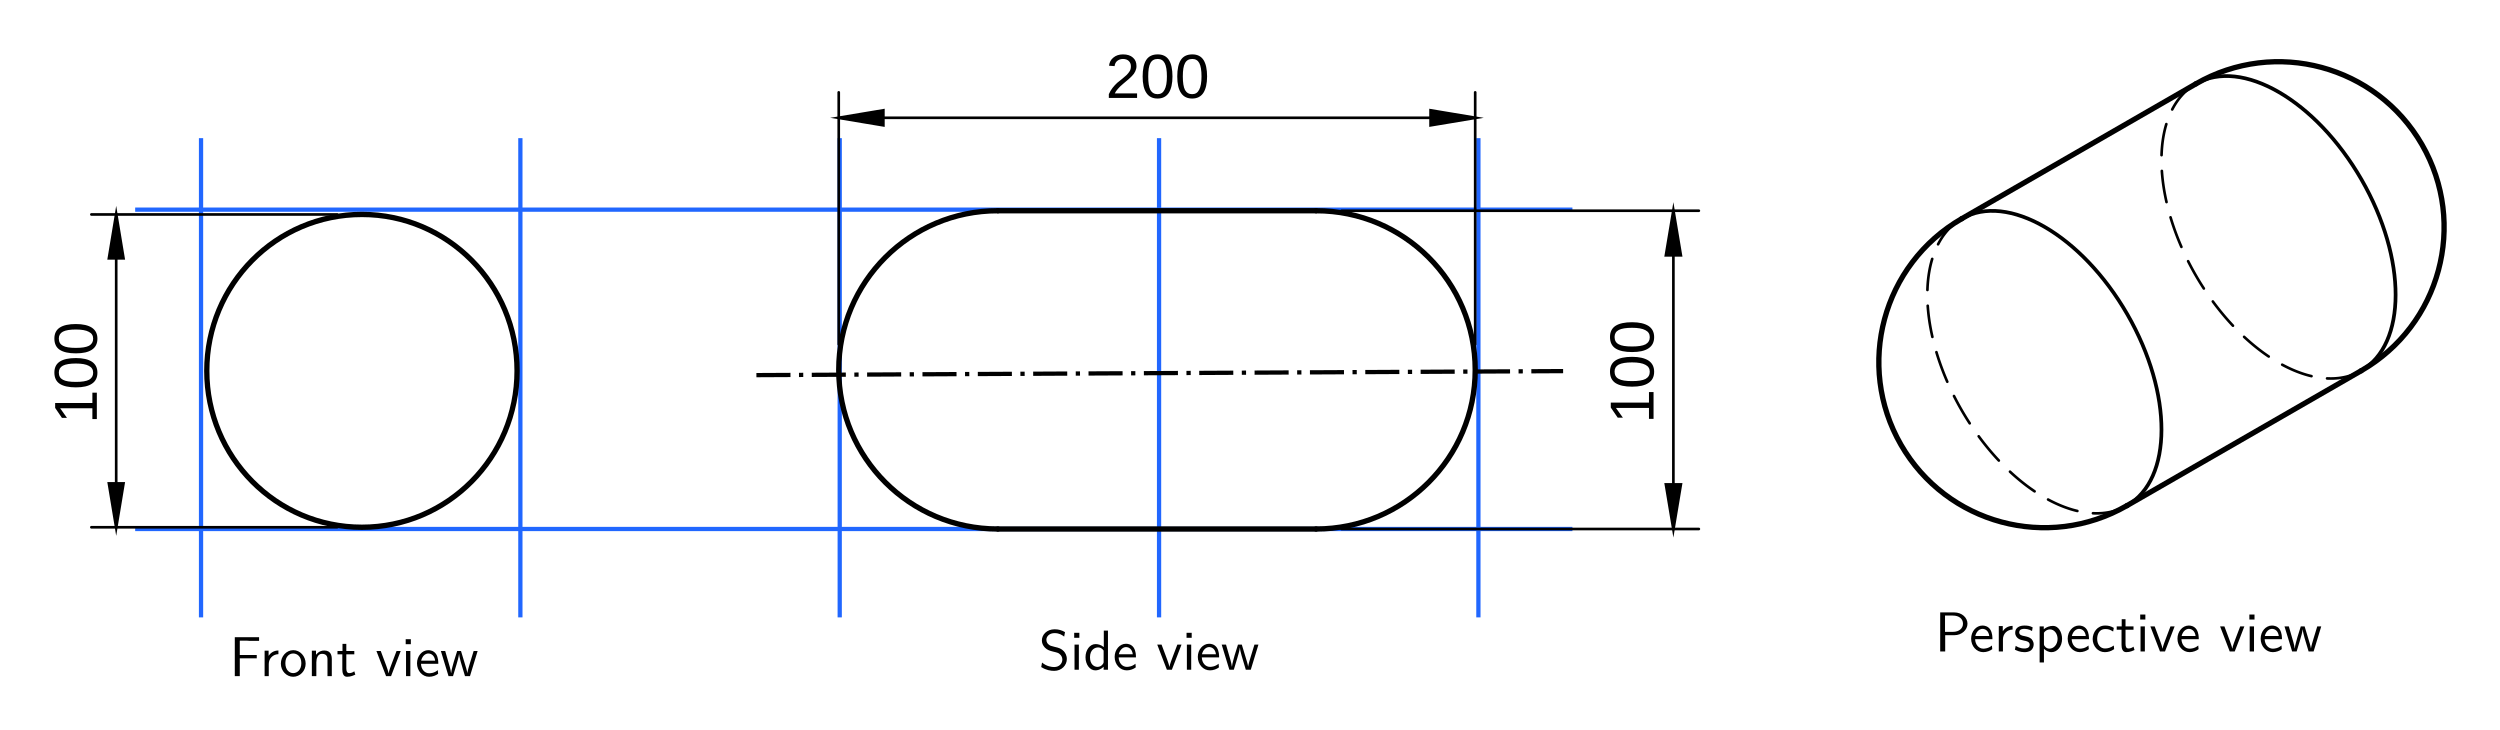
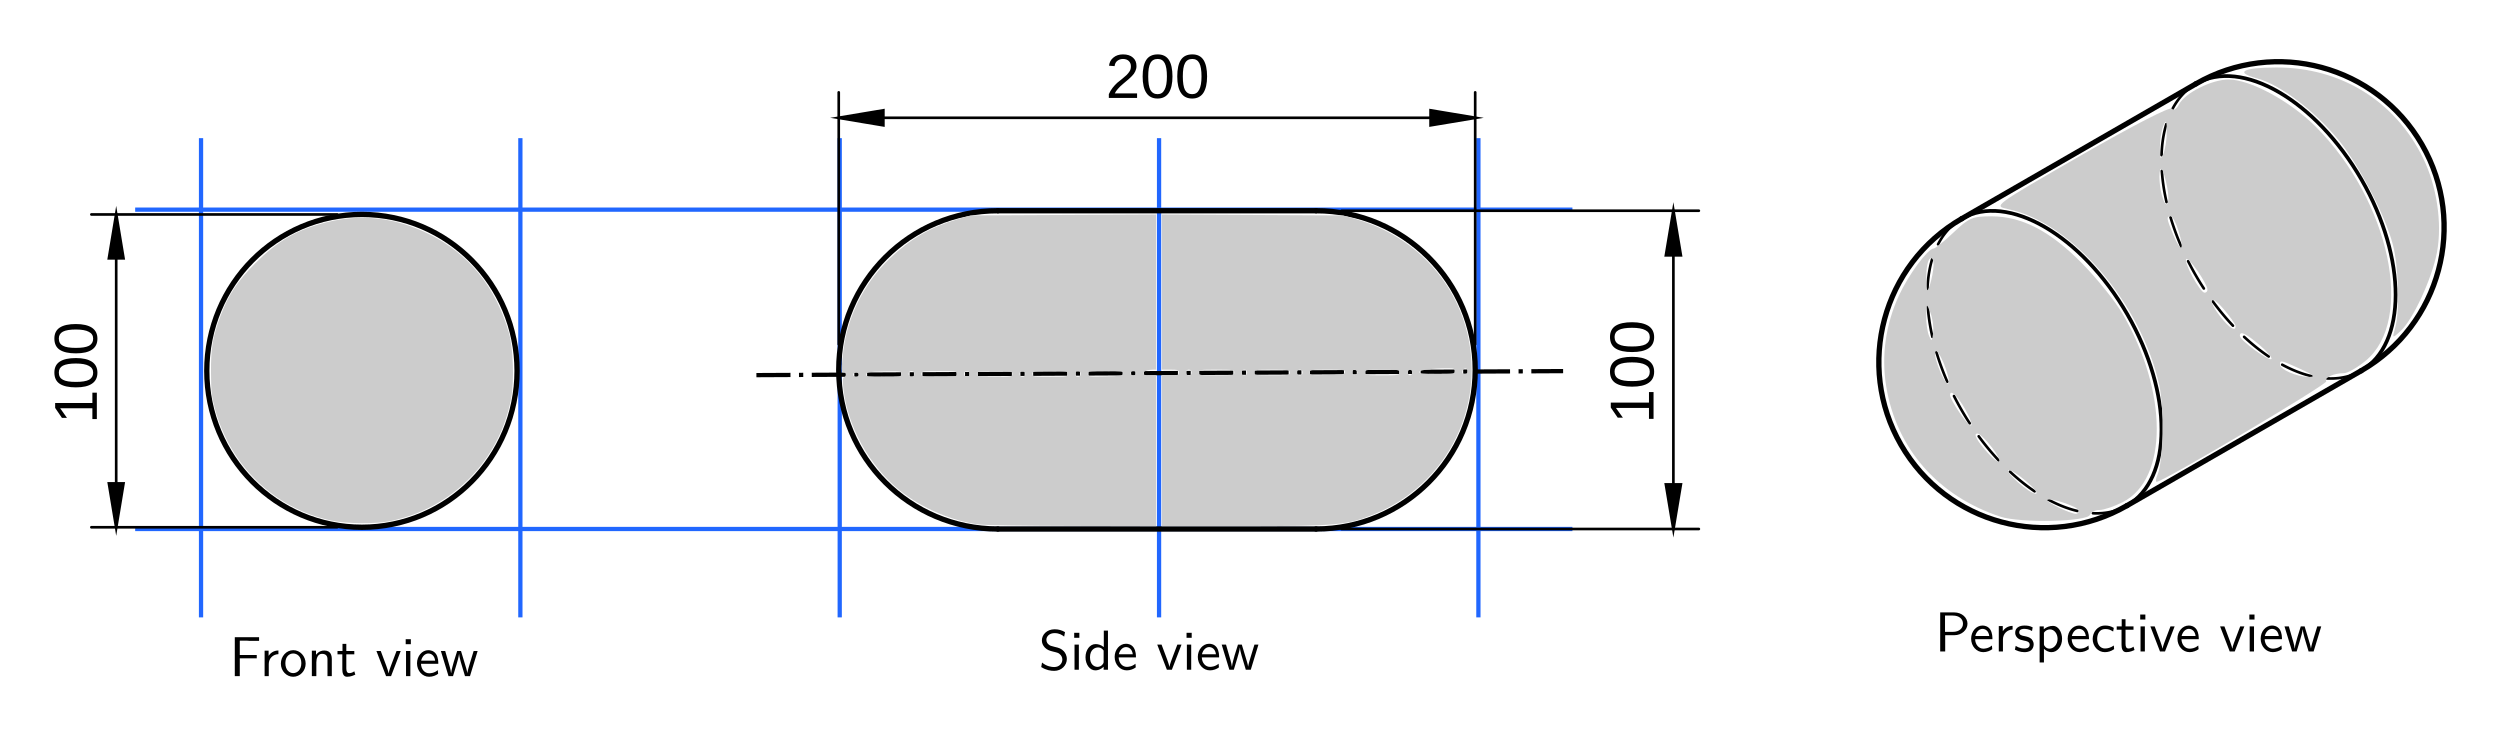
<svg xmlns="http://www.w3.org/2000/svg" width="234.858mm" height="68.578mm" viewBox="0 0 234.858 68.578" version="1.1" id="svg7128">
  <defs id="defs7122">
    <clipPath clipPathUnits="userSpaceOnUse" id="clipPath6319">
      <path d="m 228196,267383 h 77443 v 65636 h -77443 v -65636" id="path6317" />
    </clipPath>
    <clipPath clipPathUnits="userSpaceOnUse" id="clipPath6307">
      <path d="m 60099,271829 h 49605 v 49605 H 60099 v -49605" id="path6305" />
    </clipPath>
    <clipPath clipPathUnits="userSpaceOnUse" id="clipPath6289">
      <path d="m 111135,271829 h 88974 v 49605 h -88974 v -49605" id="path6287" />
    </clipPath>
  </defs>
  <g id="layer1" transform="translate(18.88577,-37.30471)">
    <path id="path8401" style="fill:none;fill-rule:evenodd;stroke:#2167ff;stroke-width:0.4;stroke-linecap:butt;stroke-linejoin:miter;stroke-miterlimit:4;stroke-dasharray:none;stroke-opacity:1" d="M 120,50.283 V 95.304 M 90,50.283 V 95.304 M 60,50.283 V 95.304 M 0,50.283 V 95.304 M 30,50.283 V 95.304 M -6.188,87 H 128.833 M -6.188,57 h 135.021" />
    <g id="g8385" transform="matrix(1.244196,0,0,1.244196,-35.02389,-24.88212)" style="stroke-width:0.804">
      <g id="g6313" transform="matrix(6.35e-4,0,0,-6.35e-4,6.68044,262.8614)" style="stroke-width:0.804">
        <g clip-path="url(#clipPath6319)" id="g6315" style="stroke-width:0.804">
          <g transform="matrix(0.49906,-0.86657,0.86657,0.49906,280837.5,308217.5)" id="g6321" style="stroke-width:0.804">
            <path id="path6323" style="fill:none;stroke:#000000;stroke-width:632.537;stroke-linecap:round;stroke-linejoin:round;stroke-miterlimit:10;stroke-dasharray:none;stroke-opacity:1" d="M 19685.5,0 C 19685.5,10872.002 10872.002,19685.5 0,19685.5 -10872.002,19685.5 -19685.5,10872.002 -19685.5,0" />
          </g>
          <g transform="matrix(-0.49906,0.86657,-0.86657,-0.49906,252998.5,292185.5)" id="g6325" style="stroke-width:0.804">
            <path id="path6327" style="fill:none;stroke:#000000;stroke-width:632.537;stroke-linecap:round;stroke-linejoin:round;stroke-miterlimit:10;stroke-dasharray:none;stroke-opacity:1" d="M 19685.5,0 C 19685.5,10872.002 10872.002,19685.5 0,19685.5 -10872.002,19685.5 -19685.5,10872.002 -19685.5,0" />
          </g>
          <g transform="matrix(0.49906,-0.86657,0.86657,0.49906,280837.5,308217.5)" id="g6329" style="stroke-width:0.804">
            <path id="path6331" style="fill:none;stroke:#000000;stroke-width:442.856;stroke-linecap:round;stroke-linejoin:round;stroke-miterlimit:10;stroke-dasharray:none;stroke-opacity:1" d="M 19685.5,0 C 19685.5,6285.277 10872.002,11380.5 0,11380.5 -10872.002,11380.5 -19685.5,6285.277 -19685.5,0" />
          </g>
          <path id="path6333" style="fill:none;stroke:#000000;stroke-width:316.67;stroke-linecap:round;stroke-linejoin:round;stroke-miterlimit:10;stroke-dasharray:none;stroke-opacity:1" d="m 290661,291158 -142,-79 -143,-76 -145,-72 -147,-68 -148,-65 -151,-62 -153,-58 -154,-55 -156,-50 -158,-48 -159,-44 -161,-40 -163,-36 -164,-33 -166,-30 -167,-25 -169,-23 -170,-18 -172,-15 -173,-11 -174,-8 -176,-4 h -177 l -178,3 -180,7 h -7" />
          <path id="path6335" style="fill:none;stroke:#000000;stroke-width:316.67;stroke-linecap:round;stroke-linejoin:round;stroke-miterlimit:10;stroke-dasharray:none;stroke-opacity:1" d="m 284755,290518 -182,44 -191,50 -192,54 -192,57 -193,61 -194,64 -194,68 -195,72 -195,74 -196,79 -196,81 -196,85 -197,89 -197,92 -197,95 -197,99 -198,102 -180,96" />
          <path id="path6337" style="fill:none;stroke:#000000;stroke-width:316.67;stroke-linecap:round;stroke-linejoin:round;stroke-miterlimit:10;stroke-dasharray:none;stroke-opacity:1" d="m 279670,292852 -193,131 -197,138 -197,140 -196,143 -195,147 -196,149 -194,152 -195,156 -194,158 -193,161 -192,163 -192,167 -191,169 -191,172 -189,174 -21,19" />
          <path id="path6339" style="fill:none;stroke:#000000;stroke-width:316.67;stroke-linecap:round;stroke-linejoin:round;stroke-miterlimit:10;stroke-dasharray:none;stroke-opacity:1" d="m 275417,296515 -136,146 -181,197 -180,199 -178,201 -178,204 -176,206 -174,208 -174,210 -172,212 -170,215 -169,216 -168,218 -166,220 -165,221 -7,10" />
          <path id="path6341" style="fill:none;stroke:#000000;stroke-width:316.67;stroke-linecap:round;stroke-linejoin:round;stroke-miterlimit:10;stroke-dasharray:none;stroke-opacity:1" d="m 271955,300940 -31,48 -151,235 -149,236 -148,237 -145,239 -144,240 -141,242 -140,242 -138,244 -135,245 -134,245 -131,247 -130,248 -127,248 -26,52" />
          <path id="path6343" style="fill:none;stroke:#000000;stroke-width:316.67;stroke-linecap:round;stroke-linejoin:round;stroke-miterlimit:10;stroke-dasharray:none;stroke-opacity:1" d="m 269288,305885 -5,11 -109,253 -107,255 -105,254 -102,255 -99,255 -97,255 -95,255 -92,256 -90,256 -87,255 -85,256 -82,255 -80,255 -58,192" />
          <path id="path6345" style="fill:none;stroke:#000000;stroke-width:316.67;stroke-linecap:round;stroke-linejoin:round;stroke-miterlimit:10;stroke-dasharray:none;stroke-opacity:1" d="m 267517,311215 -6,27 -56,252 -53,251 -50,250 -48,249 -45,249 -42,248 -40,247 -36,246 -34,245 -31,244 -29,242 -25,242 -23,240 -20,239 -17,234" />
          <path id="path6347" style="fill:none;stroke:#000000;stroke-width:316.67;stroke-linecap:round;stroke-linejoin:round;stroke-miterlimit:10;stroke-dasharray:none;stroke-opacity:1" d="m 266926,316794 8,204 11,222 13,220 17,219 19,216 22,215 25,212 28,211 30,208 34,207 36,204 39,202 41,200 44,197 47,195 50,193 53,190 53,181" />
          <path id="path6349" style="fill:none;stroke:#000000;stroke-width:316.67;stroke-linecap:round;stroke-linejoin:round;stroke-miterlimit:10;stroke-dasharray:none;stroke-opacity:1" d="m 268193,322228 3,6 84,159 87,155 89,153 92,150 94,147 96,144 99,141 102,138 104,135 106,132 109,128 111,126 113,122 116,119 117,116 121,113 122,109 124,106 127,103 129,100 131,96 133,92 135,90 137,85 140,83" />
          <g transform="matrix(0.49906,-0.86657,0.86657,0.49906,252998.5,292185.5)" id="g6351" style="stroke-width:0.804">
            <path id="path6353" style="fill:none;stroke:#000000;stroke-width:442.856;stroke-linecap:round;stroke-linejoin:round;stroke-miterlimit:10;stroke-dasharray:none;stroke-opacity:1" d="M 19685.5,0 C 19685.5,6285.277 10872.002,11380.5 0,11380.5 -10872.002,11380.5 -19685.5,6285.277 -19685.5,0" />
          </g>
          <path id="path6355" style="fill:none;stroke:#000000;stroke-width:632.537;stroke-linecap:round;stroke-linejoin:round;stroke-miterlimit:10;stroke-dasharray:none;stroke-opacity:1" d="m 262821,275126 27840,16032" />
          <path id="path6357" style="fill:none;stroke:#000000;stroke-width:632.537;stroke-linecap:round;stroke-linejoin:round;stroke-miterlimit:10;stroke-dasharray:none;stroke-opacity:1" d="m 243174,309244 27840,16032" />
          <path id="path6359" style="fill:none;stroke:#000000;stroke-width:316.67;stroke-linecap:round;stroke-linejoin:round;stroke-miterlimit:10;stroke-dasharray:none;stroke-opacity:1" d="m 262821,275126 -141,-79 -143,-75 -145,-73 -147,-68 -149,-65 -150,-62 -153,-58 -154,-54 -156,-51 -158,-47 -159,-44 -161,-40 -163,-37 -164,-33 -166,-29 -167,-26 -169,-22 -170,-19 -172,-15 -173,-11 -174,-8 -176,-4 h -177 l -178,3 -180,7 h -7" />
          <path id="path6361" style="fill:none;stroke:#000000;stroke-width:316.67;stroke-linecap:round;stroke-linejoin:round;stroke-miterlimit:10;stroke-dasharray:none;stroke-opacity:1" d="m 256916,274486 -182,45 -191,50 -192,53 -192,58 -193,60 -194,65 -194,68 -195,71 -195,75 -196,78 -196,82 -196,85 -197,88 -197,92 -197,96 -198,98 -197,102 -180,96" />
          <path id="path6363" style="fill:none;stroke:#000000;stroke-width:316.67;stroke-linecap:round;stroke-linejoin:round;stroke-miterlimit:10;stroke-dasharray:none;stroke-opacity:1" d="m 251831,276820 -193,132 -197,137 -197,140 -196,144 -196,146 -195,150 -195,152 -194,155 -194,158 -193,161 -192,164 -192,166 -191,169 -191,172 -189,175 -21,19" />
          <path id="path6365" style="fill:none;stroke:#000000;stroke-width:316.67;stroke-linecap:round;stroke-linejoin:round;stroke-miterlimit:10;stroke-dasharray:none;stroke-opacity:1" d="m 247578,280483 -137,146 -180,197 -180,199 -179,202 -177,203 -176,206 -175,208 -173,211 -172,212 -170,214 -170,216 -167,218 -166,220 -165,222 -7,10" />
          <path id="path6367" style="fill:none;stroke:#000000;stroke-width:316.67;stroke-linecap:round;stroke-linejoin:round;stroke-miterlimit:10;stroke-dasharray:none;stroke-opacity:1" d="m 244116,284908 -31,48 -151,235 -150,236 -147,238 -145,239 -144,240 -142,241 -139,243 -138,243 -136,245 -133,246 -132,246 -129,248 -127,248 -26,52" />
          <path id="path6369" style="fill:none;stroke:#000000;stroke-width:316.67;stroke-linecap:round;stroke-linejoin:round;stroke-miterlimit:10;stroke-dasharray:none;stroke-opacity:1" d="m 241449,289853 -5,11 -110,254 -106,254 -105,254 -102,255 -99,255 -98,255 -94,256 -93,255 -89,256 -88,255 -84,256 -82,255 -80,256 -58,191" />
          <path id="path6371" style="fill:none;stroke:#000000;stroke-width:316.67;stroke-linecap:round;stroke-linejoin:round;stroke-miterlimit:10;stroke-dasharray:none;stroke-opacity:1" d="m 239678,295184 -6,26 -56,252 -53,251 -51,250 -47,250 -45,248 -42,248 -40,247 -36,246 -34,245 -32,244 -28,243 -25,241 -23,241 -20,239 -17,234" />
          <path id="path6373" style="fill:none;stroke:#000000;stroke-width:316.67;stroke-linecap:round;stroke-linejoin:round;stroke-miterlimit:10;stroke-dasharray:none;stroke-opacity:1" d="m 239087,300763 7,203 11,222 14,221 17,218 19,217 22,214 25,213 28,210 30,209 34,206 36,204 38,202 42,200 44,197 47,196 50,192 53,191 53,180" />
          <path id="path6375" style="fill:none;stroke:#000000;stroke-width:316.67;stroke-linecap:round;stroke-linejoin:round;stroke-miterlimit:10;stroke-dasharray:none;stroke-opacity:1" d="m 240354,306196 3,6 84,159 87,156 89,153 91,150 95,147 96,144 99,141 102,137 104,135 106,132 109,129 111,125 113,123 115,119 118,116 120,112 123,110 124,106 127,102 129,100 131,96 133,93 135,89 137,86 139,82" />
        </g>
      </g>
    </g>
    <g id="g8353" transform="matrix(1.195813,0,0,1.19594,-36.35507,-17.04677)" style="stroke-width:0.836">
      <g id="g6283" transform="matrix(6.35e-4,0,0,-6.35e-4,6.68044,262.8614)" style="stroke-width:0.836">
        <g clip-path="url(#clipPath6289)" id="g6285" style="stroke-width:0.836">
          <g transform="rotate(180,87653.75,148316.25)" id="g6291" style="stroke-width:0.836">
            <path id="path6293" style="fill:none;stroke:#000000;stroke-width:658.095;stroke-linecap:round;stroke-linejoin:round;stroke-miterlimit:10;stroke-dasharray:none;stroke-opacity:1" d="m 0,19685.5 c -10872.002,0 -19685.5,-8813.498 -19685.5,-19685.5 0,-10872.002 8813.498,-19685.5 19685.5,-19685.5" />
          </g>
          <path id="path6295" style="fill:none;stroke:#000000;stroke-width:658.095;stroke-linecap:round;stroke-linejoin:round;stroke-miterlimit:10;stroke-dasharray:none;stroke-opacity:1" d="m 135937,276946 h 39370" />
          <path id="path6297" style="fill:none;stroke:#000000;stroke-width:658.095;stroke-linecap:round;stroke-linejoin:round;stroke-miterlimit:10;stroke-dasharray:none;stroke-opacity:1" d="m 135937,316317 h 39370" />
          <path id="path6299" style="fill:none;stroke:#000000;stroke-width:658.095;stroke-linecap:round;stroke-linejoin:round;stroke-miterlimit:10;stroke-dasharray:none;stroke-opacity:1" d="m 135937.5,316318 c -10872,0 -19685.5,-8813.5 -19685.5,-19685.5 0,-10872 8813.5,-19685.5 19685.5,-19685.5" />
        </g>
      </g>
      <path id="path6511" style="fill:none;stroke:#000000;stroke-width:0.209;stroke-linecap:round;stroke-linejoin:round;stroke-miterlimit:10;stroke-dasharray:none;stroke-opacity:1" d="m 120,62 h 28.07" />
      <path id="path6513" style="fill:none;stroke:#000000;stroke-width:0.209;stroke-linecap:round;stroke-linejoin:round;stroke-miterlimit:10;stroke-dasharray:none;stroke-opacity:1" d="m 120,87 h 28.07" />
      <path id="path6515" style="fill:none;stroke:#000000;stroke-width:0.209;stroke-linecap:round;stroke-linejoin:round;stroke-miterlimit:10;stroke-dasharray:none;stroke-opacity:1" d="M 146.07,65.5 V 83.501" />
      <g id="g6517" transform="matrix(6.35e-4,0,0,-6.35e-4,6.68044,262.8614)" style="stroke-width:0.836">
        <path id="path6519" style="fill:#000000;fill-opacity:1;fill-rule:nonzero;stroke:#000000;stroke-width:348.42;stroke-linecap:round;stroke-linejoin:miter;stroke-miterlimit:10;stroke-dasharray:none;stroke-opacity:1" d="m 218592,310805 h 1837 l -918,5512 z" />
      </g>
      <g id="g6521" transform="matrix(6.35e-4,0,0,-6.35e-4,6.68044,262.8614)" style="stroke-width:0.836">
        <path id="path6523" style="fill:#000000;fill-opacity:1;fill-rule:nonzero;stroke:#000000;stroke-width:348.42;stroke-linecap:round;stroke-linejoin:miter;stroke-miterlimit:10;stroke-dasharray:none;stroke-opacity:1" d="m 218592,282458 h 1837 l -918,-5511 z" />
      </g>
      <text y="144.51" x="-78.728" id="text6527" style="font-variant:normal;font-weight:normal;font-size:4.889px;font-family:Arial;-inkscape-font-specification:ArialMT;writing-mode:lr-tb;fill:#000000;fill-opacity:1;fill-rule:nonzero;stroke:none;stroke-width:0.001" transform="rotate(-90)">
        <tspan id="tspan6525" y="144.51" x="-78.728 -76.01 -73.291" style="stroke-width:0.001">100</tspan>
      </text>
      <path id="path6529" style="fill:none;stroke:#000000;stroke-width:0.209;stroke-linecap:round;stroke-linejoin:round;stroke-miterlimit:10;stroke-dasharray:none;stroke-opacity:1" d="M 80.5,72.5 V 52.701" />
      <path id="path6531" style="fill:none;stroke:#000000;stroke-width:0.209;stroke-linecap:round;stroke-linejoin:round;stroke-miterlimit:10;stroke-dasharray:none;stroke-opacity:1" d="M 130.5,72.5 V 52.701" />
      <path id="path6533" style="fill:none;stroke:#000000;stroke-width:0.209;stroke-linecap:round;stroke-linejoin:round;stroke-miterlimit:10;stroke-dasharray:none;stroke-opacity:1" d="M 84,54.701 H 127" />
      <g id="g6535" transform="matrix(6.35e-4,0,0,-6.35e-4,6.68044,262.8614)" style="stroke-width:0.836">
        <path id="path6537" style="fill:#000000;fill-opacity:1;fill-rule:nonzero;stroke:#000000;stroke-width:348.42;stroke-linecap:round;stroke-linejoin:miter;stroke-miterlimit:10;stroke-dasharray:none;stroke-opacity:1" d="m 121763,328730 v -1838 l -5511,919 z" />
      </g>
      <g id="g6539" transform="matrix(6.35e-4,0,0,-6.35e-4,6.68044,262.8614)" style="stroke-width:0.836">
        <path id="path6541" style="fill:#000000;fill-opacity:1;fill-rule:nonzero;stroke:#000000;stroke-width:348.42;stroke-linecap:round;stroke-linejoin:miter;stroke-miterlimit:10;stroke-dasharray:none;stroke-opacity:1" d="m 189480,328730 v -1838 l 5512,919 z" />
      </g>
      <text y="53.142" x="101.467" id="text6545" style="font-variant:normal;font-weight:normal;font-size:4.889px;font-family:Arial;-inkscape-font-specification:ArialMT;writing-mode:lr-tb;fill:#000000;fill-opacity:1;fill-rule:nonzero;stroke:none;stroke-width:0.001">
        <tspan id="tspan6543" y="53.142" x="101.467 104.185 106.904" style="stroke-width:0.001">200</tspan>
      </text>
    </g>
    <g id="g8326" transform="matrix(1.165912,0,0,1.175419,-55.53218,-15.42467)" style="stroke-width:0.854">
      <g id="g6301" transform="matrix(6.35e-4,0,0,-6.35e-4,6.68044,262.8614)" style="stroke-width:0.854">
        <g clip-path="url(#clipPath6307)" id="g6303" style="stroke-width:0.854">
          <g transform="rotate(90,-105865,190767.5)" id="g6309" style="stroke-width:0.854">
            <path id="path6311" style="fill:none;stroke:#000000;stroke-width:672.273;stroke-linecap:round;stroke-linejoin:round;stroke-miterlimit:10;stroke-dasharray:none;stroke-opacity:1" d="m 0,-19685.5 c 10872.002,0 19685.5,8813.498 19685.5,19685.5 0,10872.002 -8813.498,19685.5 -19685.5,19685.5 -10872.002,0 -19685.5,-8813.498 -19685.5,-19685.5 0,-10872.002 8813.498,-19685.5 19685.5,-19685.5" />
          </g>
        </g>
      </g>
      <path id="path6547" style="fill:none;stroke:#000000;stroke-width:0.214;stroke-linecap:round;stroke-linejoin:round;stroke-miterlimit:10;stroke-dasharray:none;stroke-opacity:1" d="M 58.593,87 H 38.794" />
      <path id="path6549" style="fill:none;stroke:#000000;stroke-width:0.214;stroke-linecap:round;stroke-linejoin:round;stroke-miterlimit:10;stroke-dasharray:none;stroke-opacity:1" d="M 58.593,62 H 38.794" />
      <path id="path6551" style="fill:none;stroke:#000000;stroke-width:0.214;stroke-linecap:round;stroke-linejoin:round;stroke-miterlimit:10;stroke-dasharray:none;stroke-opacity:1" d="M 40.794,83.501 V 65.5" />
      <g id="g6553" transform="matrix(6.35e-4,0,0,-6.35e-4,6.68044,262.8614)" style="stroke-width:0.854">
        <path id="path6555" style="fill:#000000;fill-opacity:1;fill-rule:nonzero;stroke:#000000;stroke-width:355.926;stroke-linecap:round;stroke-linejoin:miter;stroke-miterlimit:10;stroke-dasharray:none;stroke-opacity:1" d="m 52803,282458 h 1838 l -919,-5511 z" />
      </g>
      <g id="g6557" transform="matrix(6.35e-4,0,0,-6.35e-4,6.68044,262.8614)" style="stroke-width:0.854">
        <path id="path6559" style="fill:#000000;fill-opacity:1;fill-rule:nonzero;stroke:#000000;stroke-width:355.926;stroke-linecap:round;stroke-linejoin:miter;stroke-miterlimit:10;stroke-dasharray:none;stroke-opacity:1" d="m 52803,310805 h 1838 l -919,5512 z" />
      </g>
      <text y="39.234" x="-78.728" id="text6563" style="font-variant:normal;font-weight:normal;font-size:4.889px;font-family:Arial;-inkscape-font-specification:ArialMT;writing-mode:lr-tb;fill:#000000;fill-opacity:1;fill-rule:nonzero;stroke:none;stroke-width:0.001" transform="rotate(-90)">
        <tspan id="tspan6561" y="39.234" x="-78.728 -76.01 -73.291" style="stroke-width:0.001">100</tspan>
      </text>
    </g>
    <text xml:space="preserve" style="font-style:normal;font-variant:normal;font-weight:normal;font-stretch:normal;font-size:3.307px;line-height:125%;font-family:'Latin Modern Sans';-inkscape-font-specification:'Latin Modern Sans';letter-spacing:0px;word-spacing:0px;fill:#000000;fill-opacity:1;stroke:none;stroke-width:0.265px;stroke-linecap:butt;stroke-linejoin:miter;stroke-opacity:1" x="2.673" y="100.824" id="text2753">
      <tspan id="tspan2751" x="2.673" y="100.824" style="font-size:5.292px;stroke-width:0.265px">Front view</tspan>
    </text>
    <text xml:space="preserve" style="font-style:normal;font-variant:normal;font-weight:normal;font-stretch:normal;font-size:3.307px;line-height:125%;font-family:'Latin Modern Sans';-inkscape-font-specification:'Latin Modern Sans';letter-spacing:0px;word-spacing:0px;fill:#000000;fill-opacity:1;stroke:none;stroke-width:0.265px;stroke-linecap:butt;stroke-linejoin:miter;stroke-opacity:1" x="78.697" y="100.218" id="text2753-9">
      <tspan id="tspan2751-1" x="78.697" y="100.218" style="font-size:5.292px;stroke-width:0.265px">Side view</tspan>
    </text>
    <text xml:space="preserve" style="font-style:normal;font-variant:normal;font-weight:normal;font-stretch:normal;font-size:3.307px;line-height:125%;font-family:'Latin Modern Sans';-inkscape-font-specification:'Latin Modern Sans';letter-spacing:0px;word-spacing:0px;fill:#000000;fill-opacity:1;stroke:none;stroke-width:0.265px;stroke-linecap:butt;stroke-linejoin:miter;stroke-opacity:1" x="162.866" y="98.509" id="text2753-9-2">
      <tspan id="tspan2751-1-7" x="162.866" y="98.509" style="font-size:5.292px;stroke-width:0.265px">Perspective view</tspan>
    </text>
-     <path style="fill:none;fill-rule:evenodd;stroke:#000000;stroke-width:0.4;stroke-linecap:butt;stroke-linejoin:miter;stroke-miterlimit:4;stroke-dasharray:3.2,0.8,0.4,0.8;stroke-dashoffset:0;stroke-opacity:1" d="M 52.174,72.545 127.958,72.167" id="path4745" />
+     <path style="fill:none;fill-rule:evenodd;stroke:#000000;stroke-width:0.4;stroke-linecap:butt;stroke-linejoin:miter;stroke-miterlimit:4;stroke-dasharray:3.2, 0.8, 0.4, 0.8;stroke-dashoffset:0;stroke-opacity:1" d="M 52.174,72.545 127.958,72.167" id="path4745" />
+     <path style="opacity:1;fill:#cccccc;fill-opacity:1;fill-rule:evenodd;stroke:none;stroke-width:3.78;stroke-linecap:round;stroke-linejoin:round;stroke-miterlimit:4;stroke-dasharray:none;stroke-dashoffset:0;stroke-opacity:1" d="m 117.546,184.812 c -20.158,-4.311 -35.843,-19.431 -41.269,-39.782 -1.134,-4.253 -1.323,-6.025 -1.363,-12.767 -0.053,-8.845 0.603,-12.733 3.404,-20.192 2.754,-7.331 5.939,-12.151 12.206,-18.471 7.965,-8.032 14.756,-11.973 25.19,-14.62 12.404,-3.147 24.521,-1.799 36.447,4.052 14.199,6.966 23.843,18.828 28.529,35.088 1.552,5.386 1.949,17.212 0.784,23.391 -4.149,22.013 -20.853,38.977 -42.821,43.49 -5.339,1.097 -15.522,1.005 -21.108,-0.19 z" id="path9769" transform="matrix(0.2645833,0,0,0.2645833,-18.88577,37.30471)" />
+     <path style="opacity:1;fill:#cccccc;fill-opacity:1;fill-rule:evenodd;stroke:none;stroke-width:3.78;stroke-linecap:round;stroke-linejoin:round;stroke-miterlimit:4;stroke-dasharray:none;stroke-dashoffset:0;stroke-opacity:1" d="m 347.86,186.247 c -9.491,-1.086 -20.62,-5.82 -28.352,-12.059 -10.894,-8.791 -18.62,-22.802 -20.073,-36.4 -0.299,-2.797 -0.236,-3.663 0.281,-3.862 0.915,-0.351 0.843,-1.663 -0.091,-1.663 -0.903,0 -0.942,-1.098 -0.25,-7.135 1.456,-12.708 7.281,-24.433 16.579,-33.375 7.202,-6.926 14.488,-11.143 24.071,-13.931 l 4.552,-1.325 32.956,-0.173 32.956,-0.173 v 27.55 27.55 l -1.136,0.007 c -1.928,0.012 -3.409,0.583 -3.409,1.315 0,0.491 0.674,0.699 2.273,0.699 h 2.273 v 26.769 26.769 l -29.421,-0.066 c -16.181,-0.036 -31.125,-0.261 -33.209,-0.499 z m -42.931,-53.226 c 0,-0.421 -0.449,-0.758 -1.01,-0.758 -0.561,0 -1.01,0.337 -1.01,0.758 0,0.421 0.449,0.758 1.01,0.758 0.561,0 1.01,-0.337 1.01,-0.758 z m 15.152,-0.268 c 0,-0.983 -0.259,-1.02 -6.181,-0.884 -5.419,0.124 -6.202,0.251 -6.35,1.026 -0.154,0.804 0.405,0.884 6.181,0.884 6.046,0 6.35,-0.049 6.35,-1.026 z m 4.546,0.015 c 0,-0.673 -0.337,-1.01 -1.01,-1.01 -0.673,0 -1.01,0.337 -1.01,1.01 0,0.673 0.337,1.01 1.01,1.01 0.673,0 1.01,-0.337 1.01,-1.01 z m 15.152,0 c 0,-0.956 -0.337,-1.01 -6.313,-1.01 -5.977,0 -6.313,0.054 -6.313,1.01 0,0.956 0.337,1.01 6.313,1.01 5.977,0 6.313,-0.054 6.313,-1.01 z m 4.546,0 c 0,-0.673 -0.337,-1.01 -1.01,-1.01 -0.673,0 -1.01,0.337 -1.01,1.01 0,0.673 0.337,1.01 1.01,1.01 0.673,0 1.01,-0.337 1.01,-1.01 z m 15.152,0 c 0,-0.956 -0.337,-1.01 -6.313,-1.01 -5.977,0 -6.313,0.054 -6.313,1.01 0,0.956 0.337,1.01 6.313,1.01 5.977,0 6.313,-0.054 6.313,-1.01 z m 4.546,0 c 0,-0.673 -0.337,-1.01 -1.01,-1.01 -0.673,0 -1.01,0.337 -1.01,1.01 0,0.673 0.337,1.01 1.01,1.01 0.673,0 1.01,-0.337 1.01,-1.01 z m 15.152,0 c 0,-0.956 -0.337,-1.01 -6.313,-1.01 -5.977,0 -6.313,0.054 -6.313,1.01 0,0.956 0.337,1.01 6.313,1.01 5.977,0 6.313,-0.054 6.313,-1.01 z m 4.546,0 c 0,-0.673 -0.337,-1.01 -1.01,-1.01 -0.673,0 -1.01,0.337 -1.01,1.01 0,0.673 0.337,1.01 1.01,1.01 0.673,0 1.01,-0.337 1.01,-1.01 z m 15.057,-0.126 c 0.154,-0.804 -0.405,-0.884 -6.181,-0.884 -6.046,0 -6.35,0.049 -6.35,1.026 0,0.983 0.259,1.02 6.181,0.884 5.419,-0.124 6.202,-0.251 6.35,-1.026 z m 4.641,-0.126 c 0,-0.421 -0.449,-0.758 -1.01,-0.758 -0.561,0 -1.01,0.337 -1.01,0.758 0,0.421 0.449,0.758 1.01,0.758 0.561,0 1.01,-0.337 1.01,-0.758 z" id="path9771" transform="matrix(0.2645833,0,0,0.2645833,-18.88577,37.30471)" />
+     <path style="opacity:1;fill:#cccccc;fill-opacity:1;fill-rule:evenodd;stroke:none;stroke-width:3.78;stroke-linecap:round;stroke-linejoin:round;stroke-miterlimit:4;stroke-dasharray:none;stroke-dashoffset:0;stroke-opacity:1" d="M 412.51,160.042 V 133.273 h 3.03 c 2.694,0 3.03,-0.112 3.03,-1.01 0,-0.898 -0.337,-1.01 -3.03,-1.01 h -3.03 V 103.702 76.151 l 32.199,0.174 32.199,0.174 4.744,1.375 c 18.913,5.483 33.374,19.67 38.666,37.934 7.908,27.288 -5.944,55.911 -32.279,66.699 -9.662,3.958 -13.477,4.305 -47.358,4.305 h -28.171 z m 10.607,-27.779 c 0,-0.673 -0.337,-1.01 -1.01,-1.01 -0.673,0 -1.01,0.337 -1.01,1.01 0,0.673 0.337,1.01 1.01,1.01 0.673,0 1.01,-0.337 1.01,-1.01 z m 15.152,0 c 0,-0.956 -0.337,-1.01 -6.313,-1.01 -5.977,0 -6.313,0.054 -6.313,1.01 0,0.956 0.337,1.01 6.313,1.01 5.977,0 6.313,-0.054 6.313,-1.01 z m 4.546,0 c 0,-0.673 -0.337,-1.01 -1.01,-1.01 -0.673,0 -1.01,0.337 -1.01,1.01 0,0.673 0.337,1.01 1.01,1.01 0.673,0 1.01,-0.337 1.01,-1.01 z m 15.152,0 c 0,-0.956 -0.337,-1.01 -6.313,-1.01 -5.977,0 -6.313,0.054 -6.313,1.01 0,0.956 0.337,1.01 6.313,1.01 5.977,0 6.313,-0.054 6.313,-1.01 z m 4.546,0 c 0,-0.673 -0.337,-1.01 -1.01,-1.01 -0.673,0 -1.01,0.337 -1.01,1.01 0,0.673 0.337,1.01 1.01,1.01 0.673,0 1.01,-0.337 1.01,-1.01 z m 15.057,-0.126 c 0.154,-0.804 -0.405,-0.884 -6.181,-0.884 -6.046,0 -6.35,0.049 -6.35,1.026 0,0.983 0.259,1.02 6.181,0.884 5.419,-0.124 6.202,-0.251 6.35,-1.026 z m 4.389,0.126 c 0,-0.409 -0.398,-0.82 -0.884,-0.914 -0.62,-0.119 -0.884,0.153 -0.884,0.914 0,0.761 0.264,1.033 0.884,0.914 0.486,-0.094 0.884,-0.505 0.884,-0.914 z m 14.9,0 c 0,-0.954 -0.337,-1.01 -6.061,-1.01 -5.724,0 -6.061,0.056 -6.061,1.01 0,0.954 0.337,1.01 6.061,1.01 5.724,0 6.061,-0.056 6.061,-1.01 z m 4.546,0 c 0,-0.561 -0.337,-1.01 -0.758,-1.01 -0.421,0 -0.758,0.449 -0.758,1.01 0,0.561 0.337,1.01 0.758,1.01 0.421,0 0.758,-0.449 0.758,-1.01 z m 15.152,-0.505 c 0,-0.871 -0.337,-1.01 -2.449,-1.01 -5.326,0 -10.178,0.637 -10.178,1.337 0,0.538 1.342,0.683 6.313,0.683 5.977,0 6.313,-0.054 6.313,-1.01 z m 4.546,-0.037 c 0,-1.294 -1.672,-1.147 -1.925,0.169 -0.117,0.606 0.155,0.878 0.878,0.878 0.723,0 1.047,-0.324 1.047,-1.047 z" id="path9773" transform="matrix(0.2645833,0,0,0.2645833,-18.88577,37.30471)" />
+     <path style="opacity:1;fill:#cccccc;fill-opacity:1;fill-rule:evenodd;stroke:none;stroke-width:3.78;stroke-linecap:round;stroke-linejoin:round;stroke-miterlimit:4;stroke-dasharray:none;stroke-dashoffset:0;stroke-opacity:1" d="m 710.254,183.444 c -22.247,-7.373 -36.997,-24.254 -40.568,-46.43 -1.729,-10.734 -0.147,-21.853 4.567,-32.107 3.377,-7.346 10.275,-16.685 12.324,-16.685 0.588,0 3.772,-2.571 7.076,-5.714 5.438,-5.173 6.712,-5.713 13.447,-5.7 10.85,0.02 20.872,5.236 32.236,16.777 5.219,5.301 11.625,13.28 14.234,17.731 16.219,27.669 16.294,58.725 0.162,66.954 -3.029,1.545 -6.765,2.809 -8.302,2.809 -1.537,0 -3.049,0.76 -3.358,1.69 -0.838,2.514 -24.738,3.021 -31.818,0.675 z m 27.857,-2.125 c 0,-1.34 -10.213,-4.788 -11.215,-3.787 -0.627,0.627 7.992,4.807 10.144,4.92 0.589,0.031 1.071,-0.479 1.071,-1.133 z m -18.517,-10.298 c -6.452,-5.515 -9.321,-5.426 -3.246,0.1 2.566,2.334 5.459,4.218 6.429,4.186 0.97,-0.032 -0.463,-1.96 -3.183,-4.286 z m -12.294,-12.085 c -2.098,-2.75 -4.418,-5 -5.157,-5 -1.621,0 -0.332,2.449 3.573,6.786 4.586,5.094 5.793,3.733 1.584,-1.786 z m -9.503,-13.56 c -2.774,-4.857 -5.4,-7.334 -5.4,-5.093 0,1.708 6.167,10.796 7.327,10.796 0.732,0 -0.136,-2.566 -1.927,-5.703 z m -7.713,-16.541 c -1.31,-3.087 -2.644,-4.869 -2.966,-3.96 -0.75,2.12 3.973,13.143 4.758,11.103 0.324,-0.842 -0.483,-4.056 -1.792,-7.143 z m -4.673,-17.811 c -1.37,-3.432 -1.406,-3.407 -1.494,1.01 -0.05,2.489 0.392,5.704 0.981,7.143 0.917,2.239 1.132,2.093 1.494,-1.01 0.233,-1.995 -0.209,-5.209 -0.981,-7.143 z m 1.13,-16.815 c 0.08,-1.863 -0.48,-2.914 -1.286,-2.416 -0.786,0.486 -1.364,3.577 -1.286,6.87 0.122,5.114 0.309,5.466 1.286,2.416 0.629,-1.964 1.208,-5.056 1.286,-6.87 z" id="path9775" transform="matrix(0.2645833,0,0,0.2645833,-18.88577,37.30471)" />
+     <path style="opacity:1;fill:#cccccc;fill-opacity:1;fill-rule:evenodd;stroke:none;stroke-width:3.78;stroke-linecap:round;stroke-linejoin:round;stroke-miterlimit:4;stroke-dasharray:none;stroke-dashoffset:0;stroke-opacity:1" d="m 766.044,168.579 c 2.028,-4.627 2.421,-23.666 0.654,-31.688 -6.446,-29.268 -31.049,-57.927 -53.782,-62.65 -5.233,-1.087 -5.196,-1.114 26.049,-19.108 18.385,-10.588 31.668,-17.417 32.207,-16.558 0.526,0.838 1.613,0.163 2.548,-1.584 2.152,-4.021 11.656,-8.769 17.549,-8.768 7.686,0.002 21.938,7.721 30.967,16.772 26.288,26.351 35.278,68.627 17.68,83.133 -2.922,2.409 -6.399,4.379 -7.728,4.379 -3.609,0 -7.013,1.573 -6.212,2.871 0.605,0.979 -57.96,35.701 -60.216,35.701 -0.447,0 -0.319,-1.125 0.284,-2.5 z m 50.84,-37.531 c -7.081,-3.213 -7.344,-3.271 -7.344,-1.615 0,1.748 5.832,4.3 10,4.376 2.86,0.052 2.33,-0.498 -2.656,-2.76 z m -14.576,-8.512 c -4.942,-4.225 -7.098,-5.223 -7.001,-3.243 0.077,1.576 10.288,9.065 11.165,8.188 0.411,-0.411 -1.462,-2.637 -4.163,-4.945 z m -8.54,-6.814 c -0.032,-0.589 -1.96,-3.297 -4.286,-6.017 -4.904,-5.737 -5.799,-3.213 -1.013,2.855 3.128,3.966 5.417,5.332 5.299,3.162 z m -9.987,-12.857 c -0.092,-2.218 -6.666,-11.741 -7.518,-10.89 -1.031,1.031 4.892,11.934 6.491,11.95 0.589,0.006 1.051,-0.471 1.027,-1.06 z m -10.242,-20.787 c -0.892,-2.906 -2.157,-5.284 -2.811,-5.284 -1.625,0 -1.519,0.729 0.973,6.694 2.735,6.546 3.985,5.587 1.838,-1.409 z M 769.53,66.737 c -0.58,-3.174 -1.458,-6.174 -1.951,-6.667 -1.135,-1.135 -1.132,4.981 0.005,9.223 1.487,5.55 3.053,3.494 1.946,-2.557 z m -0.19,-19.943 c 0,-4.052 -0.233,-4.458 -1.228,-2.143 -0.675,1.571 -1.228,5.107 -1.228,7.857 0,4.052 0.233,4.458 1.228,2.143 0.675,-1.571 1.228,-5.107 1.228,-7.857 z" id="path9777" transform="matrix(0.2645833,0,0,0.2645833,-18.88577,37.30471)" />
+     <path style="opacity:1;fill:#cccccc;fill-opacity:1;fill-rule:evenodd;stroke:none;stroke-width:3.78;stroke-linecap:round;stroke-linejoin:round;stroke-miterlimit:4;stroke-dasharray:none;stroke-dashoffset:0;stroke-opacity:1" d="m 850.504,116.04 c 1.623,-5.848 1.138,-21.486 -0.908,-29.247 C 846.809,76.214 837.309,58.053 829.982,49.295 821.293,38.909 809.434,29.993 801.475,27.865 c -8.181,-2.188 -5.268,-3.879 6.734,-3.907 22.85,-0.053 42.211,11.893 52.129,32.166 4.881,9.976 6.834,23.066 4.966,33.289 -1.693,9.267 -8.557,24.158 -12.979,28.16 -2.995,2.71 -2.998,2.708 -1.821,-1.533 z" id="path9779" transform="matrix(0.2645833,0,0,0.2645833,-18.88577,37.30471)" />
  </g>
</svg>
